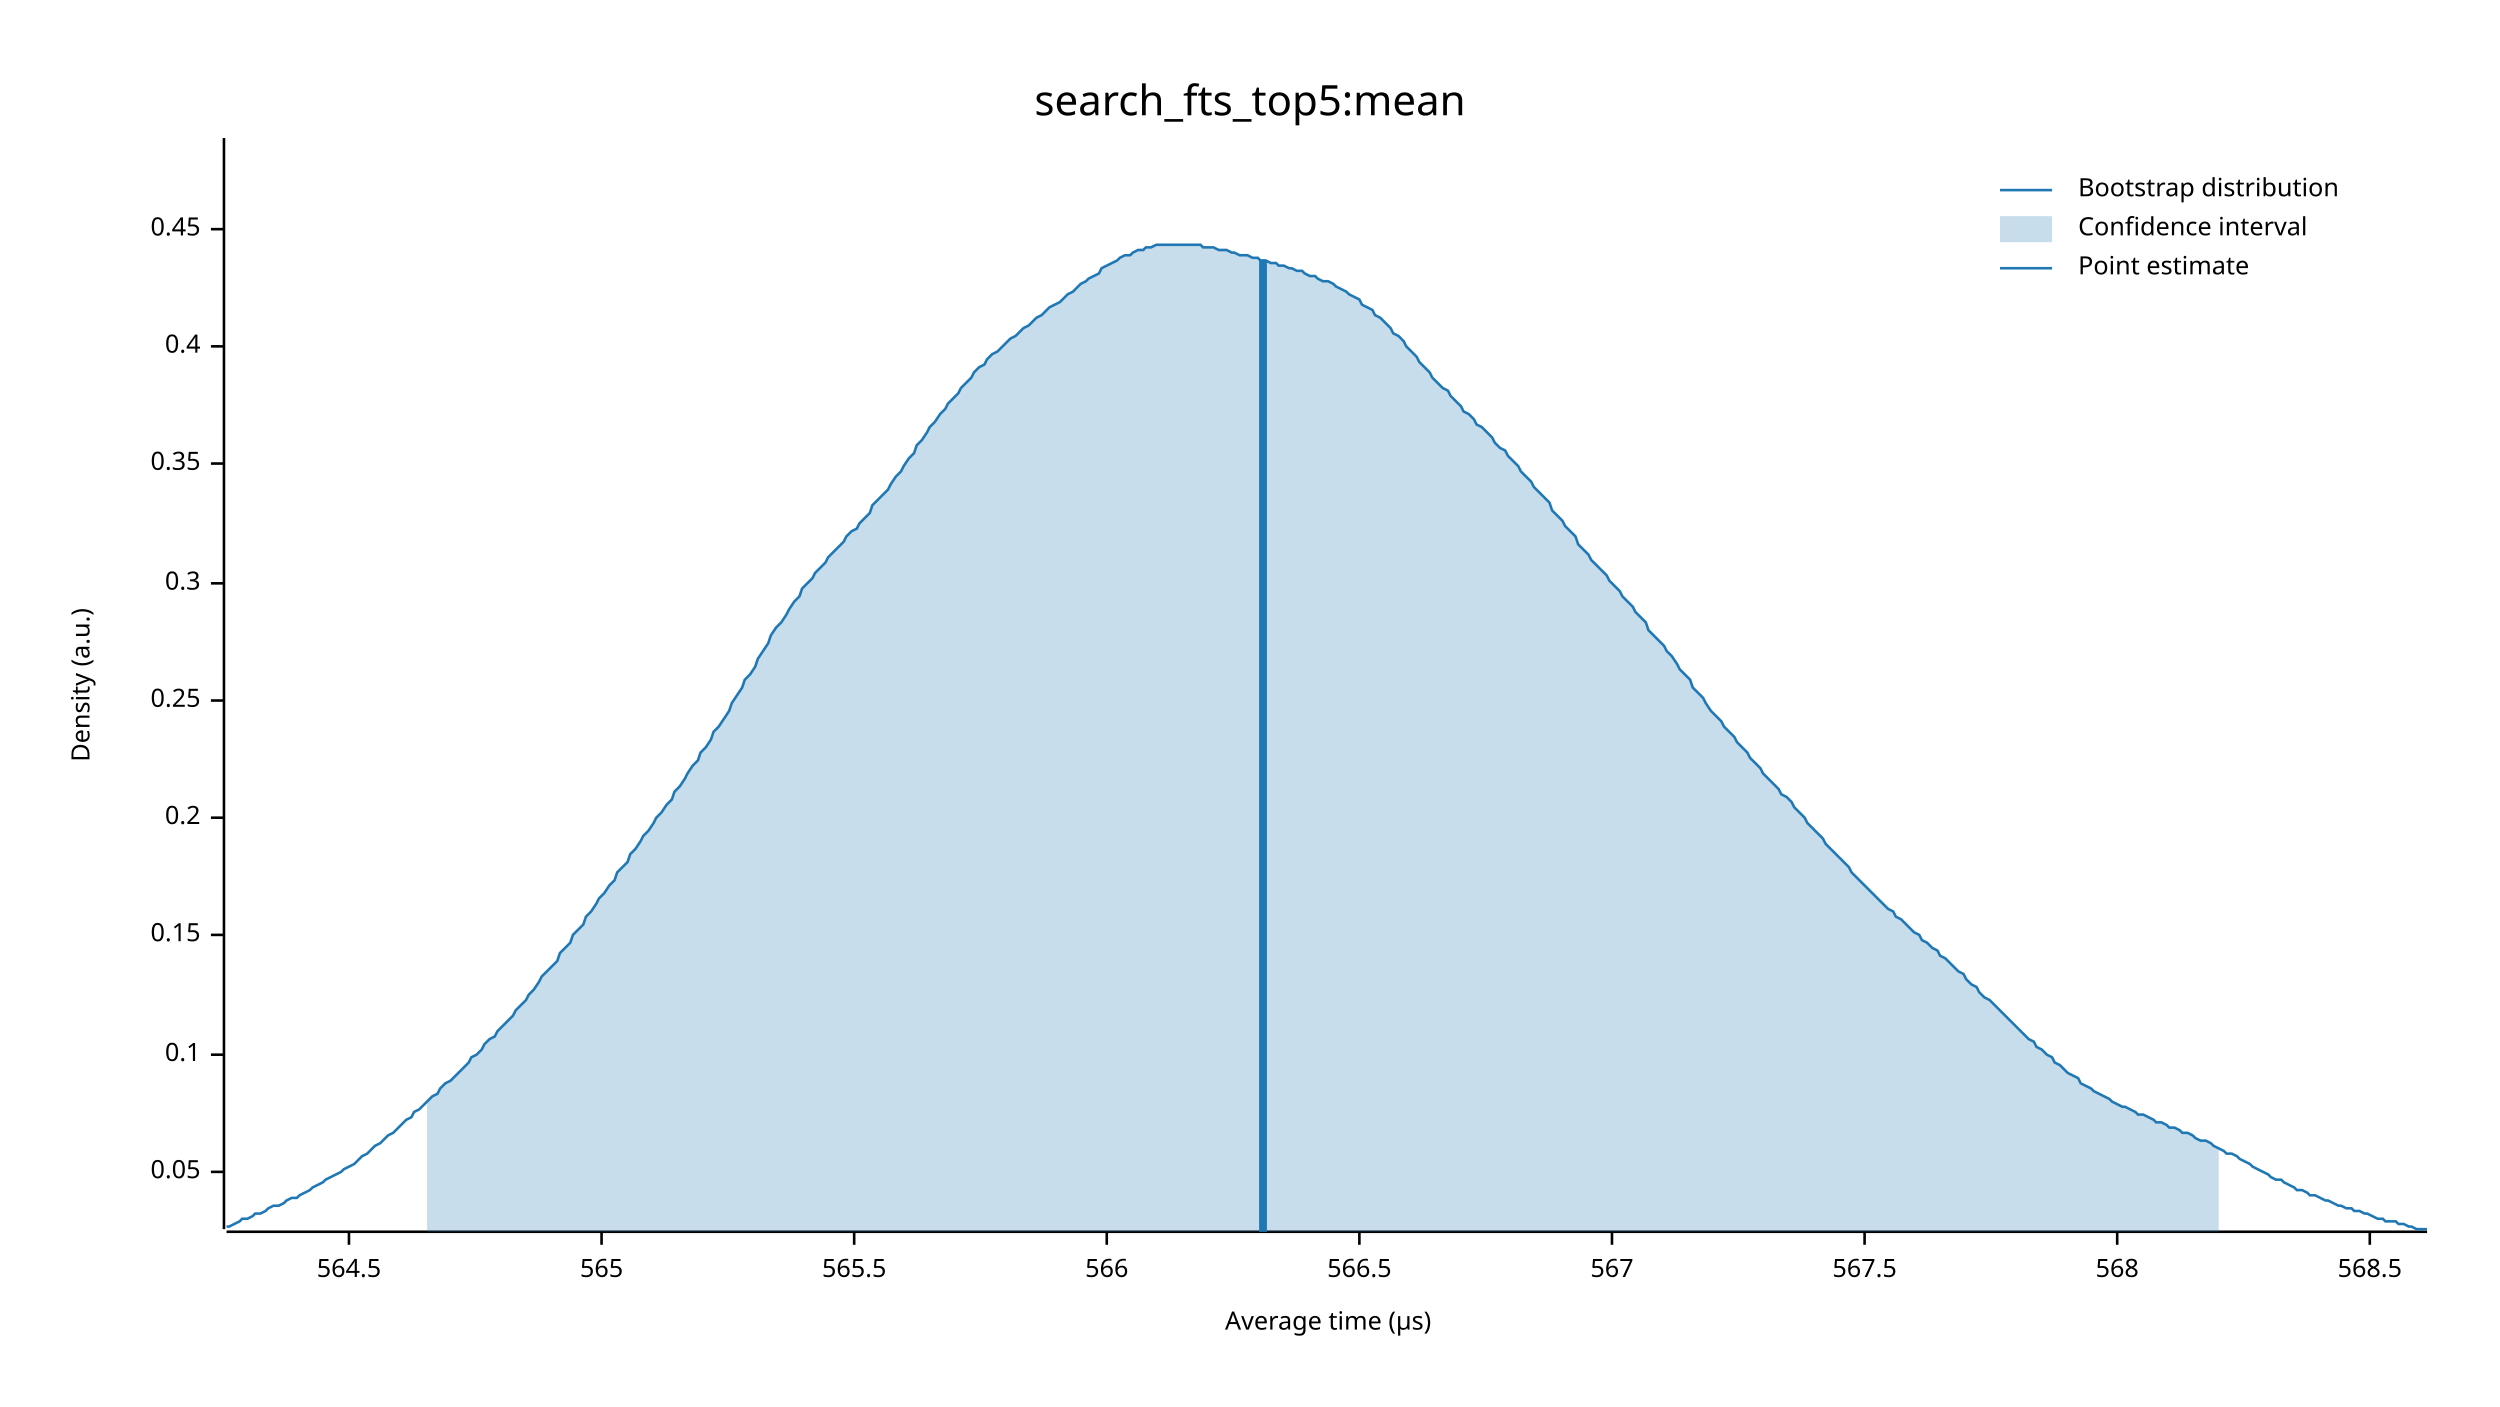
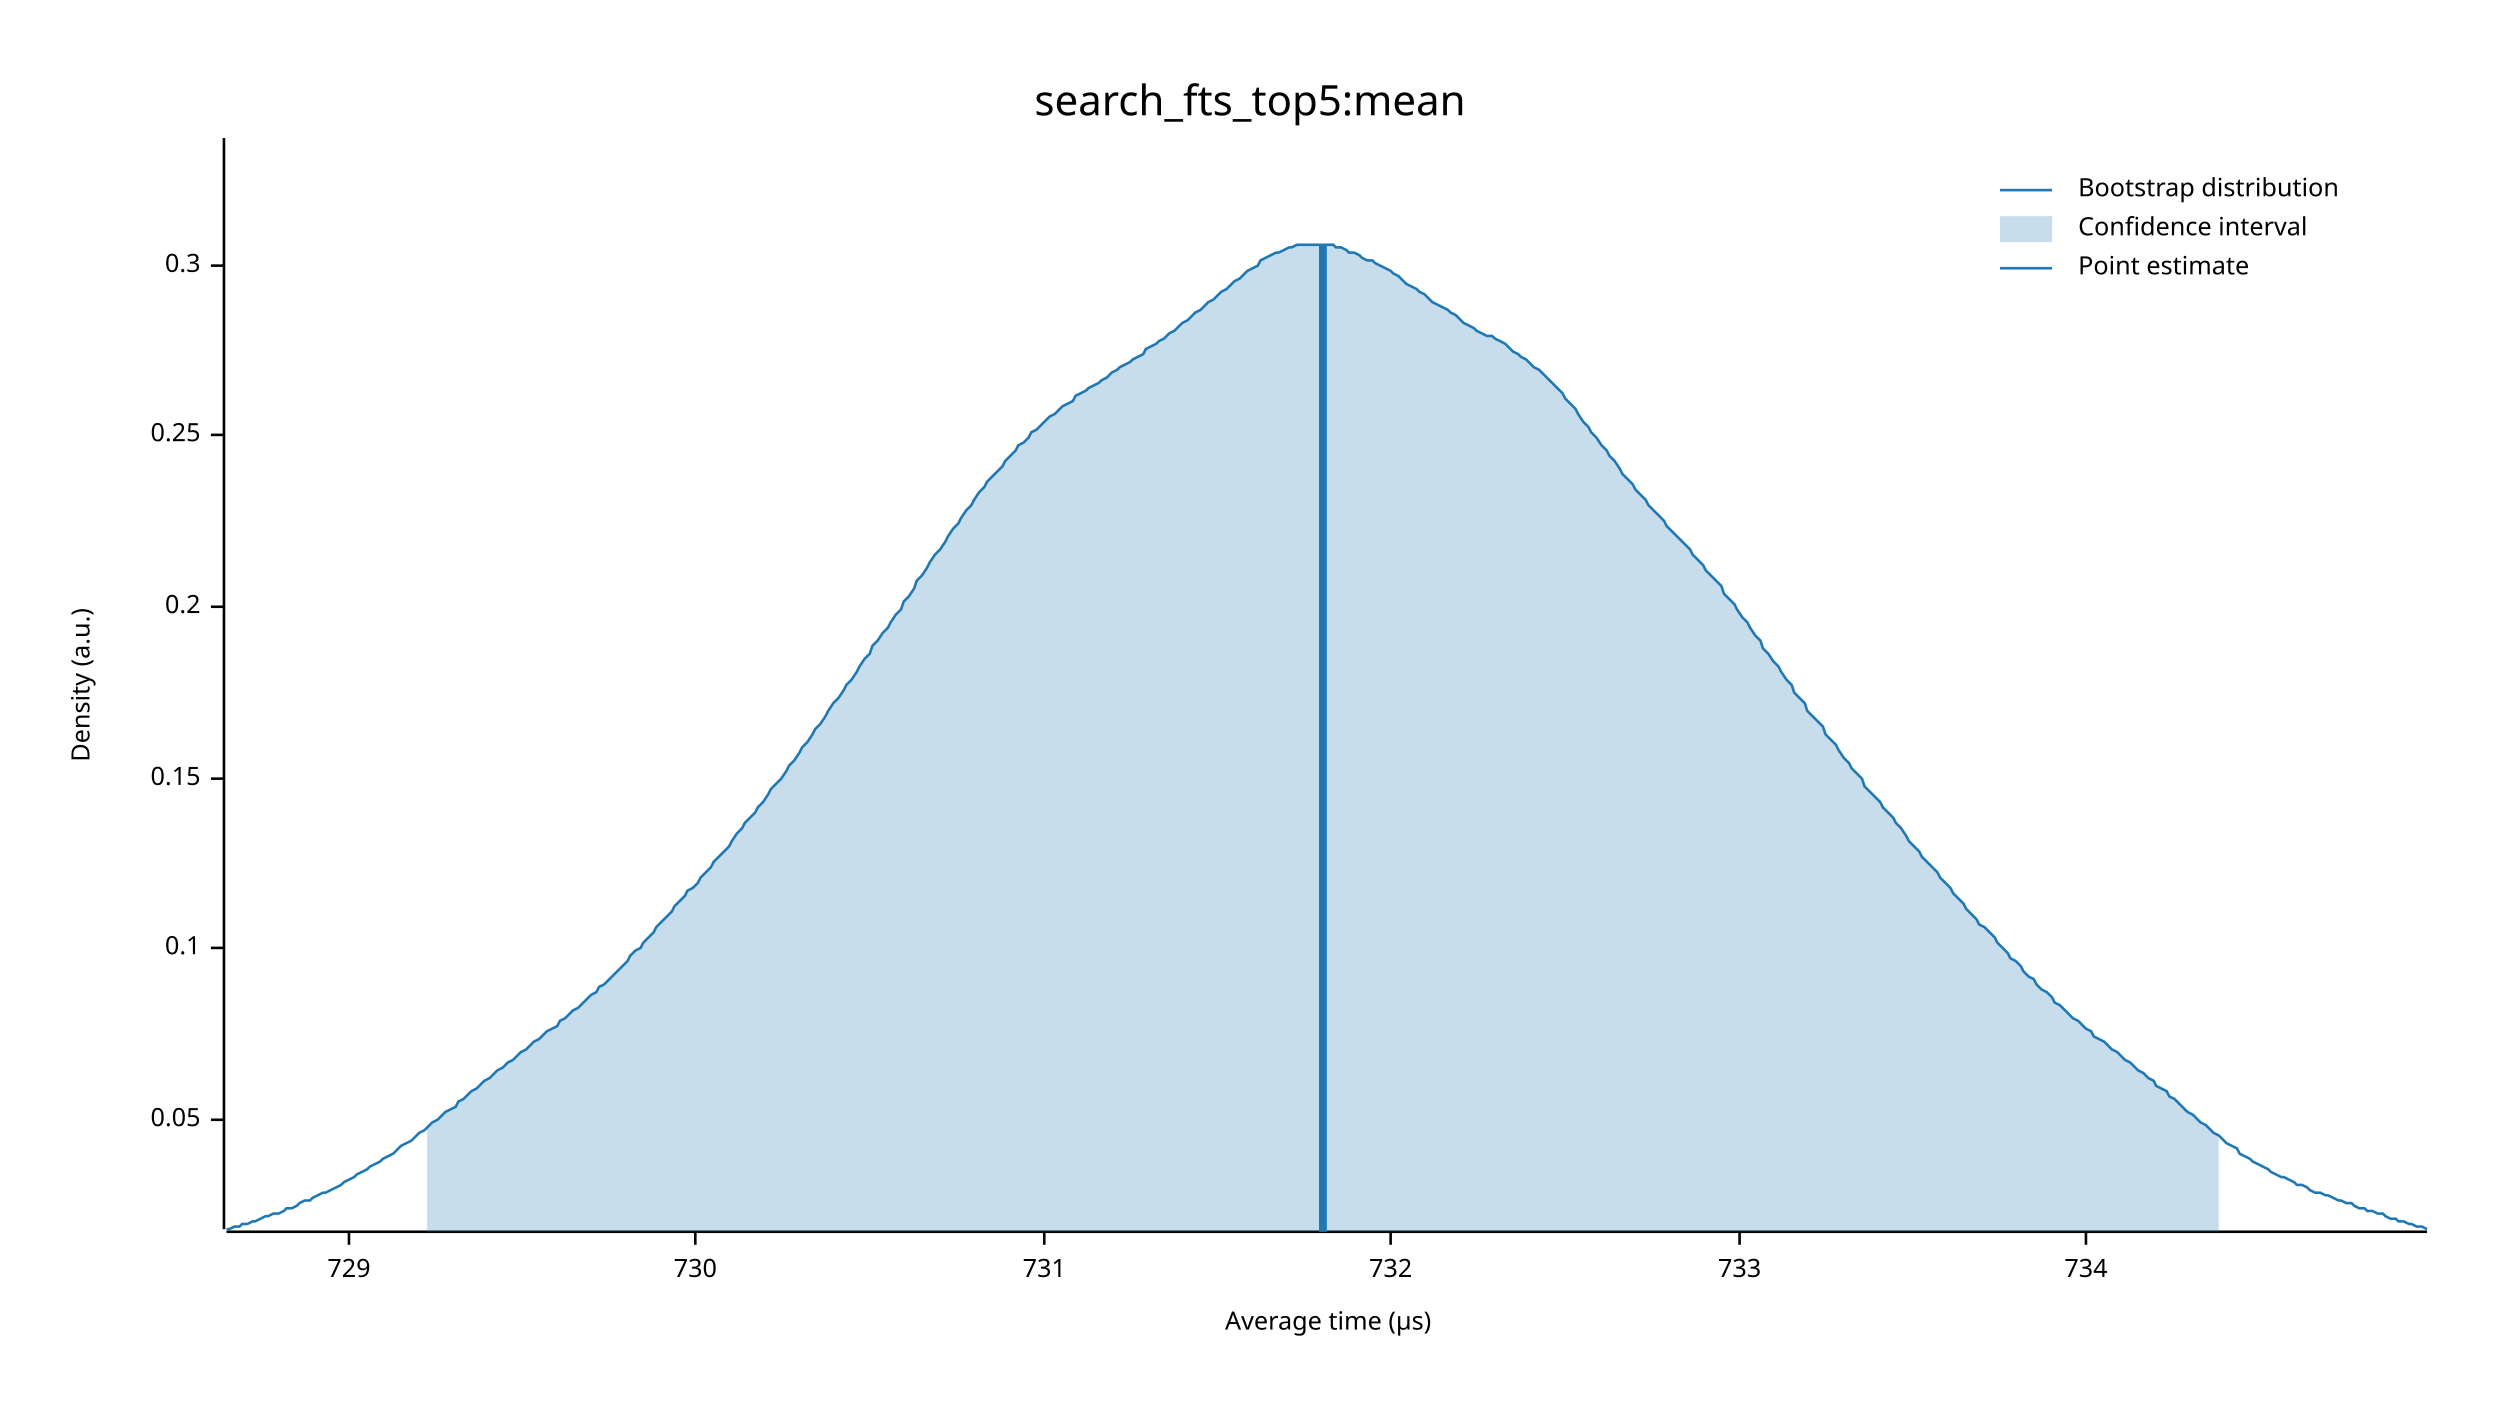
<svg xmlns="http://www.w3.org/2000/svg" width="960" height="540" viewBox="0 0 960 540">
  <text x="480" y="32" dy="0.76em" text-anchor="middle" font-family="sans-serif" font-size="16.129" opacity="1" fill="#000000">
search_fts_top5:mean
</text>
  <text x="27" y="263" dy="0.76em" text-anchor="middle" font-family="sans-serif" font-size="9.677" opacity="1" fill="#000000" transform="rotate(270, 27, 263)">
Density (a.u.)
</text>
  <text x="510" y="513" dy="-0.5ex" text-anchor="middle" font-family="sans-serif" font-size="9.677" opacity="1" fill="#000000">
Average time (µs)
</text>
  <polyline fill="none" opacity="1" stroke="#000000" stroke-width="1" points="86,53 86,472 " />
-   <text x="77" y="450" dy="0.5ex" text-anchor="end" font-family="sans-serif" font-size="9.677" opacity="1" fill="#000000">
+   <text x="77" y="430" dy="0.5ex" text-anchor="end" font-family="sans-serif" font-size="9.677" opacity="1" fill="#000000">
0.05
</text>
-   <polyline fill="none" opacity="1" stroke="#000000" stroke-width="1" points="81,450 86,450 " />
-   <text x="77" y="405" dy="0.5ex" text-anchor="end" font-family="sans-serif" font-size="9.677" opacity="1" fill="#000000">
+   <polyline fill="none" opacity="1" stroke="#000000" stroke-width="1" points="81,430 86,430 " />
+   <text x="77" y="364" dy="0.5ex" text-anchor="end" font-family="sans-serif" font-size="9.677" opacity="1" fill="#000000">
0.1
</text>
-   <polyline fill="none" opacity="1" stroke="#000000" stroke-width="1" points="81,405 86,405 " />
-   <text x="77" y="359" dy="0.5ex" text-anchor="end" font-family="sans-serif" font-size="9.677" opacity="1" fill="#000000">
+   <polyline fill="none" opacity="1" stroke="#000000" stroke-width="1" points="81,364 86,364 " />
+   <text x="77" y="299" dy="0.5ex" text-anchor="end" font-family="sans-serif" font-size="9.677" opacity="1" fill="#000000">
0.15
</text>
-   <polyline fill="none" opacity="1" stroke="#000000" stroke-width="1" points="81,359 86,359 " />
-   <text x="77" y="314" dy="0.5ex" text-anchor="end" font-family="sans-serif" font-size="9.677" opacity="1" fill="#000000">
+   <polyline fill="none" opacity="1" stroke="#000000" stroke-width="1" points="81,299 86,299 " />
+   <text x="77" y="233" dy="0.5ex" text-anchor="end" font-family="sans-serif" font-size="9.677" opacity="1" fill="#000000">
0.2
</text>
-   <polyline fill="none" opacity="1" stroke="#000000" stroke-width="1" points="81,314 86,314 " />
-   <text x="77" y="269" dy="0.5ex" text-anchor="end" font-family="sans-serif" font-size="9.677" opacity="1" fill="#000000">
+   <polyline fill="none" opacity="1" stroke="#000000" stroke-width="1" points="81,233 86,233 " />
+   <text x="77" y="167" dy="0.5ex" text-anchor="end" font-family="sans-serif" font-size="9.677" opacity="1" fill="#000000">
0.25
</text>
-   <polyline fill="none" opacity="1" stroke="#000000" stroke-width="1" points="81,269 86,269 " />
-   <text x="77" y="224" dy="0.5ex" text-anchor="end" font-family="sans-serif" font-size="9.677" opacity="1" fill="#000000">
+   <polyline fill="none" opacity="1" stroke="#000000" stroke-width="1" points="81,167 86,167 " />
+   <text x="77" y="102" dy="0.5ex" text-anchor="end" font-family="sans-serif" font-size="9.677" opacity="1" fill="#000000">
0.3
</text>
-   <polyline fill="none" opacity="1" stroke="#000000" stroke-width="1" points="81,224 86,224 " />
-   <text x="77" y="178" dy="0.5ex" text-anchor="end" font-family="sans-serif" font-size="9.677" opacity="1" fill="#000000">
- 0.35
- </text>
-   <polyline fill="none" opacity="1" stroke="#000000" stroke-width="1" points="81,178 86,178 " />
-   <text x="77" y="133" dy="0.5ex" text-anchor="end" font-family="sans-serif" font-size="9.677" opacity="1" fill="#000000">
- 0.4
- </text>
-   <polyline fill="none" opacity="1" stroke="#000000" stroke-width="1" points="81,133 86,133 " />
-   <text x="77" y="88" dy="0.5ex" text-anchor="end" font-family="sans-serif" font-size="9.677" opacity="1" fill="#000000">
- 0.45
- </text>
-   <polyline fill="none" opacity="1" stroke="#000000" stroke-width="1" points="81,88 86,88 " />
+   <polyline fill="none" opacity="1" stroke="#000000" stroke-width="1" points="81,102 86,102 " />
  <polyline fill="none" opacity="1" stroke="#000000" stroke-width="1" points="87,473 932,473 " />
  <text x="134" y="483" dy="0.76em" text-anchor="middle" font-family="sans-serif" font-size="9.677" opacity="1" fill="#000000">
- 564.5
+ 729
</text>
  <polyline fill="none" opacity="1" stroke="#000000" stroke-width="1" points="134,473 134,478 " />
-   <text x="231" y="483" dy="0.76em" text-anchor="middle" font-family="sans-serif" font-size="9.677" opacity="1" fill="#000000">
- 565
+   <text x="267" y="483" dy="0.76em" text-anchor="middle" font-family="sans-serif" font-size="9.677" opacity="1" fill="#000000">
+ 730
</text>
-   <polyline fill="none" opacity="1" stroke="#000000" stroke-width="1" points="231,473 231,478 " />
-   <text x="328" y="483" dy="0.76em" text-anchor="middle" font-family="sans-serif" font-size="9.677" opacity="1" fill="#000000">
- 565.5
+   <polyline fill="none" opacity="1" stroke="#000000" stroke-width="1" points="267,473 267,478 " />
+   <text x="401" y="483" dy="0.76em" text-anchor="middle" font-family="sans-serif" font-size="9.677" opacity="1" fill="#000000">
+ 731
</text>
-   <polyline fill="none" opacity="1" stroke="#000000" stroke-width="1" points="328,473 328,478 " />
-   <text x="425" y="483" dy="0.76em" text-anchor="middle" font-family="sans-serif" font-size="9.677" opacity="1" fill="#000000">
- 566
+   <polyline fill="none" opacity="1" stroke="#000000" stroke-width="1" points="401,473 401,478 " />
+   <text x="534" y="483" dy="0.76em" text-anchor="middle" font-family="sans-serif" font-size="9.677" opacity="1" fill="#000000">
+ 732
</text>
-   <polyline fill="none" opacity="1" stroke="#000000" stroke-width="1" points="425,473 425,478 " />
-   <text x="522" y="483" dy="0.76em" text-anchor="middle" font-family="sans-serif" font-size="9.677" opacity="1" fill="#000000">
- 566.5
+   <polyline fill="none" opacity="1" stroke="#000000" stroke-width="1" points="534,473 534,478 " />
+   <text x="668" y="483" dy="0.76em" text-anchor="middle" font-family="sans-serif" font-size="9.677" opacity="1" fill="#000000">
+ 733
</text>
-   <polyline fill="none" opacity="1" stroke="#000000" stroke-width="1" points="522,473 522,478 " />
-   <text x="619" y="483" dy="0.76em" text-anchor="middle" font-family="sans-serif" font-size="9.677" opacity="1" fill="#000000">
- 567
+   <polyline fill="none" opacity="1" stroke="#000000" stroke-width="1" points="668,473 668,478 " />
+   <text x="801" y="483" dy="0.76em" text-anchor="middle" font-family="sans-serif" font-size="9.677" opacity="1" fill="#000000">
+ 734
</text>
-   <polyline fill="none" opacity="1" stroke="#000000" stroke-width="1" points="619,473 619,478 " />
-   <text x="716" y="483" dy="0.76em" text-anchor="middle" font-family="sans-serif" font-size="9.677" opacity="1" fill="#000000">
- 567.5
- </text>
-   <polyline fill="none" opacity="1" stroke="#000000" stroke-width="1" points="716,473 716,478 " />
-   <text x="813" y="483" dy="0.76em" text-anchor="middle" font-family="sans-serif" font-size="9.677" opacity="1" fill="#000000">
- 568
- </text>
-   <polyline fill="none" opacity="1" stroke="#000000" stroke-width="1" points="813,473 813,478 " />
-   <text x="910" y="483" dy="0.76em" text-anchor="middle" font-family="sans-serif" font-size="9.677" opacity="1" fill="#000000">
- 568.5
- </text>
-   <polyline fill="none" opacity="1" stroke="#000000" stroke-width="1" points="910,473 910,478 " />
-   <polyline fill="none" opacity="1" stroke="#1F78B4" stroke-width="1" points="87,471 88,471 90,470 92,469 93,468 95,468 97,467 98,466 100,466 102,465 103,464 105,463 107,463 109,462 110,461 112,460 114,460 115,459 117,458 119,457 120,456 122,455 124,454 125,453 127,452 129,451 131,450 132,449 134,448 136,447 137,446 139,444 141,443 142,442 144,440 146,439 147,438 149,436 151,435 153,433 154,432 156,430 158,429 159,427 161,426 163,424 164,423 166,421 168,420 169,418 171,416 173,415 175,413 176,412 178,410 180,408 181,406 183,405 185,403 186,401 188,399 190,398 191,396 193,394 195,392 197,390 198,388 200,386 202,384 203,382 205,380 207,377 208,375 210,373 212,371 214,369 215,366 217,364 219,362 220,359 222,357 224,355 225,352 227,350 229,347 230,345 232,343 234,340 236,338 237,335 239,333 241,331 242,328 244,326 246,323 247,321 249,319 251,316 252,314 254,312 256,309 258,307 259,304 261,302 263,299 264,297 266,294 268,292 269,289 271,287 273,284 274,281 276,279 278,276 280,273 281,270 283,267 285,264 286,261 288,259 290,256 291,253 293,250 295,247 296,244 298,241 300,239 302,236 303,234 305,231 307,229 308,226 310,224 312,222 313,220 315,218 317,216 318,214 320,212 322,210 324,208 325,206 327,204 329,203 330,201 332,199 334,197 335,194 337,192 339,190 341,188 342,186 344,183 346,181 347,179 349,176 351,174 352,171 354,169 356,166 357,164 359,162 361,159 363,157 364,155 366,153 368,151 369,149 371,147 373,145 374,143 376,141 378,140 379,138 381,136 383,135 385,133 386,132 388,130 390,129 391,128 393,126 395,125 396,124 398,122 400,121 401,120 403,118 405,117 407,116 408,115 410,113 412,112 413,111 415,109 417,108 418,107 420,106 422,105 423,103 425,102 427,101 429,100 430,99 432,98 434,98 435,97 437,96 439,96 440,95 442,95 444,94 445,94 447,94 449,94 451,94 452,94 454,94 456,94 457,94 459,94 461,94 462,95 464,95 466,95 468,96 469,96 471,96 473,97 474,97 476,98 478,98 479,98 481,99 483,99 484,100 486,100 488,101 490,101 491,102 493,102 495,103 496,103 498,104 500,104 501,105 503,106 505,106 506,107 508,108 510,108 512,109 513,110 515,111 517,112 518,113 520,114 522,115 523,117 525,118 527,119 528,121 530,122 532,124 534,126 535,128 537,129 539,131 540,133 542,135 544,137 545,139 547,141 549,143 550,145 552,147 554,149 556,150 557,152 559,154 561,156 562,158 564,159 566,161 567,163 569,164 571,166 573,168 574,170 576,172 578,173 579,175 581,177 583,179 584,181 586,183 588,185 589,187 591,189 593,191 595,193 596,196 598,198 600,200 601,202 603,204 605,206 606,209 608,211 610,213 611,215 613,217 615,219 617,221 618,223 620,225 622,227 623,229 625,231 627,233 628,235 630,237 632,239 633,242 635,244 637,246 639,248 640,250 642,252 644,255 645,257 647,259 649,261 650,264 652,266 654,268 655,270 657,273 659,275 661,277 662,279 664,281 666,283 667,285 669,287 671,289 672,291 674,293 676,295 677,297 679,299 681,301 683,303 684,305 686,306 688,308 689,310 691,312 693,314 694,316 696,318 698,320 700,322 701,324 703,326 705,328 706,329 708,331 710,333 711,335 713,337 715,339 716,340 718,342 720,344 722,346 723,347 725,349 727,350 728,352 730,353 732,355 733,356 735,358 737,359 738,361 740,362 742,364 744,365 745,367 747,368 749,370 750,371 752,373 754,374 755,376 757,378 759,379 760,381 762,383 764,384 766,386 767,387 769,389 771,391 772,392 774,394 776,396 777,397 779,399 781,400 782,402 784,403 786,405 788,406 789,408 791,409 793,411 794,412 796,413 798,414 799,416 801,417 803,418 804,419 806,420 808,421 810,422 811,423 813,424 815,425 816,425 818,426 820,427 821,428 823,428 825,429 827,430 828,431 830,431 832,432 833,433 835,433 837,434 838,435 840,435 842,436 843,437 845,438 847,438 849,439 850,440 852,441 854,442 855,443 857,443 859,444 860,445 862,446 864,447 865,448 867,449 869,450 871,451 872,452 874,453 876,453 877,454 879,455 881,456 882,457 884,457 886,458 887,459 889,459 891,460 893,461 894,461 896,462 898,463 899,463 901,464 903,464 904,465 906,465 908,466 909,466 911,467 913,468 915,468 916,469 918,469 920,469 921,470 923,470 925,471 926,471 928,472 930,472 932,472 " />
-   <polygon opacity="0.25" fill="#1F78B4" points="164,423 166,421 168,420 169,418 171,416 173,415 175,413 176,412 178,410 180,408 181,406 183,405 185,403 186,401 188,399 190,398 191,396 193,394 195,392 197,390 198,388 200,386 202,384 203,382 205,380 207,377 208,375 210,373 212,371 214,369 215,366 217,364 219,362 220,359 222,357 224,355 225,352 227,350 229,347 230,345 232,343 234,340 236,338 237,335 239,333 241,331 242,328 244,326 246,323 247,321 249,319 251,316 252,314 254,312 256,309 258,307 259,304 261,302 263,299 264,297 266,294 268,292 269,289 271,287 273,284 274,281 276,279 278,276 280,273 281,270 283,267 285,264 286,261 288,259 290,256 291,253 293,250 295,247 296,244 298,241 300,239 302,236 303,234 305,231 307,229 308,226 310,224 312,222 313,220 315,218 317,216 318,214 320,212 322,210 324,208 325,206 327,204 329,203 330,201 332,199 334,197 335,194 337,192 339,190 341,188 342,186 344,183 346,181 347,179 349,176 351,174 352,171 354,169 356,166 357,164 359,162 361,159 363,157 364,155 366,153 368,151 369,149 371,147 373,145 374,143 376,141 378,140 379,138 381,136 383,135 385,133 386,132 388,130 390,129 391,128 393,126 395,125 396,124 398,122 400,121 401,120 403,118 405,117 407,116 408,115 410,113 412,112 413,111 415,109 417,108 418,107 420,106 422,105 423,103 425,102 427,101 429,100 430,99 432,98 434,98 435,97 437,96 439,96 440,95 442,95 444,94 445,94 447,94 449,94 451,94 452,94 454,94 456,94 457,94 459,94 461,94 462,95 464,95 466,95 468,96 469,96 471,96 473,97 474,97 476,98 478,98 479,98 481,99 483,99 484,100 486,100 488,101 490,101 491,102 493,102 495,103 496,103 498,104 500,104 501,105 503,106 505,106 506,107 508,108 510,108 512,109 513,110 515,111 517,112 518,113 520,114 522,115 523,117 525,118 527,119 528,121 530,122 532,124 534,126 535,128 537,129 539,131 540,133 542,135 544,137 545,139 547,141 549,143 550,145 552,147 554,149 556,150 557,152 559,154 561,156 562,158 564,159 566,161 567,163 569,164 571,166 573,168 574,170 576,172 578,173 579,175 581,177 583,179 584,181 586,183 588,185 589,187 591,189 593,191 595,193 596,196 598,198 600,200 601,202 603,204 605,206 606,209 608,211 610,213 611,215 613,217 615,219 617,221 618,223 620,225 622,227 623,229 625,231 627,233 628,235 630,237 632,239 633,242 635,244 637,246 639,248 640,250 642,252 644,255 645,257 647,259 649,261 650,264 652,266 654,268 655,270 657,273 659,275 661,277 662,279 664,281 666,283 667,285 669,287 671,289 672,291 674,293 676,295 677,297 679,299 681,301 683,303 684,305 686,306 688,308 689,310 691,312 693,314 694,316 696,318 698,320 700,322 701,324 703,326 705,328 706,329 708,331 710,333 711,335 713,337 715,339 716,340 718,342 720,344 722,346 723,347 725,349 727,350 728,352 730,353 732,355 733,356 735,358 737,359 738,361 740,362 742,364 744,365 745,367 747,368 749,370 750,371 752,373 754,374 755,376 757,378 759,379 760,381 762,383 764,384 766,386 767,387 769,389 771,391 772,392 774,394 776,396 777,397 779,399 781,400 782,402 784,403 786,405 788,406 789,408 791,409 793,411 794,412 796,413 798,414 799,416 801,417 803,418 804,419 806,420 808,421 810,422 811,423 813,424 815,425 816,425 818,426 820,427 821,428 823,428 825,429 827,430 828,431 830,431 832,432 833,433 835,433 837,434 838,435 840,435 842,436 843,437 845,438 847,438 849,439 850,440 852,441 852,473 164,473 " />
-   <polyline fill="none" opacity="1" stroke="#1F78B4" stroke-width="3" points="485,473 485,100 " />
+   <polyline fill="none" opacity="1" stroke="#000000" stroke-width="1" points="801,473 801,478 " />
+   <polyline fill="none" opacity="1" stroke="#1F78B4" stroke-width="1" points="87,472 88,472 90,471 92,471 93,470 95,470 97,469 98,469 100,468 102,467 103,467 105,466 107,466 109,465 110,464 112,464 114,463 115,462 117,461 119,461 120,460 122,459 124,458 125,458 127,457 129,456 131,455 132,454 134,453 136,452 137,451 139,450 141,449 142,448 144,447 146,446 147,445 149,444 151,443 153,441 154,440 156,439 158,438 159,437 161,435 163,434 164,433 166,431 168,430 169,429 171,427 173,426 175,425 176,423 178,422 180,420 181,419 183,418 185,416 186,415 188,414 190,412 191,411 193,410 195,408 197,407 198,406 200,404 202,403 203,402 205,400 207,399 208,398 210,396 212,395 214,394 215,392 217,391 219,389 220,388 222,387 224,385 225,384 227,382 229,381 230,379 232,378 234,376 236,374 237,373 239,371 241,369 242,367 244,365 246,364 247,362 249,360 251,358 252,356 254,354 256,352 258,350 259,348 261,346 263,344 264,342 266,341 268,339 269,337 271,335 273,333 274,331 276,329 278,327 280,325 281,323 283,320 285,318 286,316 288,314 290,312 291,310 293,308 295,305 296,303 298,301 300,299 302,296 303,294 305,292 307,289 308,287 310,285 312,282 313,280 315,278 317,275 318,273 320,270 322,268 324,265 325,263 327,261 329,258 330,256 332,253 334,251 335,248 337,246 339,243 341,241 342,239 344,236 346,234 347,231 349,229 351,226 352,223 354,221 356,218 357,216 359,213 361,211 363,208 364,206 366,203 368,201 369,199 371,196 373,194 374,192 376,189 378,187 379,185 381,183 383,181 385,179 386,177 388,175 390,173 391,171 393,170 395,168 396,166 398,165 400,163 401,162 403,160 405,159 407,157 408,156 410,155 412,154 413,152 415,151 417,150 418,149 420,148 422,147 423,146 425,145 427,143 429,142 430,141 432,140 434,139 435,138 437,137 439,136 440,134 442,133 444,132 445,131 447,130 449,128 451,127 452,126 454,124 456,123 457,122 459,120 461,119 462,118 464,116 466,115 468,113 469,112 471,111 473,109 474,108 476,107 478,105 479,104 481,103 483,102 484,100 486,99 488,98 490,97 491,97 493,96 495,95 496,95 498,94 500,94 501,94 503,94 505,94 506,94 508,94 510,94 512,94 513,95 515,95 517,96 518,97 520,97 522,98 523,99 525,100 527,100 528,101 530,102 532,103 534,104 535,105 537,106 539,108 540,109 542,110 544,111 545,112 547,113 549,115 550,116 552,117 554,118 556,119 557,120 559,121 561,123 562,124 564,125 566,126 567,127 569,128 571,129 573,129 574,130 576,131 578,132 579,133 581,135 583,136 584,137 586,138 588,140 589,141 591,142 593,144 595,146 596,147 598,149 600,151 601,153 603,155 605,157 606,159 608,162 610,164 611,166 613,168 615,171 617,173 618,175 620,177 622,180 623,182 625,184 627,186 628,188 630,190 632,192 633,194 635,196 637,198 639,200 640,202 642,204 644,206 645,207 647,209 649,211 650,213 652,215 654,217 655,219 657,221 659,223 661,225 662,228 664,230 666,232 667,234 669,237 671,239 672,241 674,244 676,246 677,249 679,251 681,254 683,256 684,258 686,261 688,263 689,266 691,268 693,270 694,273 696,275 698,277 700,279 701,282 703,284 705,286 706,288 708,291 710,293 711,295 713,297 715,299 716,302 718,304 720,306 722,308 723,310 725,312 727,314 728,316 730,318 732,321 733,323 735,325 737,327 738,329 740,331 742,333 744,335 745,337 747,339 749,341 750,343 752,345 754,347 755,349 757,351 759,353 760,355 762,356 764,358 766,360 767,362 769,364 771,366 772,368 774,369 776,371 777,373 779,375 781,376 782,378 784,380 786,381 788,383 789,385 791,386 793,388 794,389 796,391 798,392 799,393 801,395 803,396 804,398 806,399 808,400 810,402 811,403 813,404 815,406 816,407 818,408 820,410 821,411 823,412 825,414 827,415 828,417 830,418 832,419 833,421 835,422 837,424 838,425 840,427 842,428 843,429 845,431 847,432 849,434 850,435 852,436 854,438 855,439 857,440 859,441 860,443 862,444 864,445 865,446 867,447 869,448 871,449 872,450 874,451 876,452 877,452 879,453 881,454 882,455 884,455 886,456 887,457 889,458 891,458 893,459 894,459 896,460 898,461 899,461 901,462 903,462 904,463 906,464 908,464 909,465 911,465 913,466 915,466 916,467 918,468 920,468 921,469 923,469 925,470 926,470 928,471 930,471 932,472 " />
+   <polygon opacity="0.25" fill="#1F78B4" points="164,433 166,431 168,430 169,429 171,427 173,426 175,425 176,423 178,422 180,420 181,419 183,418 185,416 186,415 188,414 190,412 191,411 193,410 195,408 197,407 198,406 200,404 202,403 203,402 205,400 207,399 208,398 210,396 212,395 214,394 215,392 217,391 219,389 220,388 222,387 224,385 225,384 227,382 229,381 230,379 232,378 234,376 236,374 237,373 239,371 241,369 242,367 244,365 246,364 247,362 249,360 251,358 252,356 254,354 256,352 258,350 259,348 261,346 263,344 264,342 266,341 268,339 269,337 271,335 273,333 274,331 276,329 278,327 280,325 281,323 283,320 285,318 286,316 288,314 290,312 291,310 293,308 295,305 296,303 298,301 300,299 302,296 303,294 305,292 307,289 308,287 310,285 312,282 313,280 315,278 317,275 318,273 320,270 322,268 324,265 325,263 327,261 329,258 330,256 332,253 334,251 335,248 337,246 339,243 341,241 342,239 344,236 346,234 347,231 349,229 351,226 352,223 354,221 356,218 357,216 359,213 361,211 363,208 364,206 366,203 368,201 369,199 371,196 373,194 374,192 376,189 378,187 379,185 381,183 383,181 385,179 386,177 388,175 390,173 391,171 393,170 395,168 396,166 398,165 400,163 401,162 403,160 405,159 407,157 408,156 410,155 412,154 413,152 415,151 417,150 418,149 420,148 422,147 423,146 425,145 427,143 429,142 430,141 432,140 434,139 435,138 437,137 439,136 440,134 442,133 444,132 445,131 447,130 449,128 451,127 452,126 454,124 456,123 457,122 459,120 461,119 462,118 464,116 466,115 468,113 469,112 471,111 473,109 474,108 476,107 478,105 479,104 481,103 483,102 484,100 486,99 488,98 490,97 491,97 493,96 495,95 496,95 498,94 500,94 501,94 503,94 505,94 506,94 508,94 510,94 512,94 513,95 515,95 517,96 518,97 520,97 522,98 523,99 525,100 527,100 528,101 530,102 532,103 534,104 535,105 537,106 539,108 540,109 542,110 544,111 545,112 547,113 549,115 550,116 552,117 554,118 556,119 557,120 559,121 561,123 562,124 564,125 566,126 567,127 569,128 571,129 573,129 574,130 576,131 578,132 579,133 581,135 583,136 584,137 586,138 588,140 589,141 591,142 593,144 595,146 596,147 598,149 600,151 601,153 603,155 605,157 606,159 608,162 610,164 611,166 613,168 615,171 617,173 618,175 620,177 622,180 623,182 625,184 627,186 628,188 630,190 632,192 633,194 635,196 637,198 639,200 640,202 642,204 644,206 645,207 647,209 649,211 650,213 652,215 654,217 655,219 657,221 659,223 661,225 662,228 664,230 666,232 667,234 669,237 671,239 672,241 674,244 676,246 677,249 679,251 681,254 683,256 684,258 686,261 688,263 689,266 691,268 693,270 694,273 696,275 698,277 700,279 701,282 703,284 705,286 706,288 708,291 710,293 711,295 713,297 715,299 716,302 718,304 720,306 722,308 723,310 725,312 727,314 728,316 730,318 732,321 733,323 735,325 737,327 738,329 740,331 742,333 744,335 745,337 747,339 749,341 750,343 752,345 754,347 755,349 757,351 759,353 760,355 762,356 764,358 766,360 767,362 769,364 771,366 772,368 774,369 776,371 777,373 779,375 781,376 782,378 784,380 786,381 788,383 789,385 791,386 793,388 794,389 796,391 798,392 799,393 801,395 803,396 804,398 806,399 808,400 810,402 811,403 813,404 815,406 816,407 818,408 820,410 821,411 823,412 825,414 827,415 828,417 830,418 832,419 833,421 835,422 837,424 838,425 840,427 842,428 843,429 845,431 847,432 849,434 850,435 852,436 852,473 164,473 " />
+   <polyline fill="none" opacity="1" stroke="#1F78B4" stroke-width="3" points="508,473 508,94 " />
  <text x="798" y="68" dy="0.76em" text-anchor="start" font-family="sans-serif" font-size="9.677" opacity="1" fill="#000000">
Bootstrap distribution
</text>
  <text x="798" y="83" dy="0.76em" text-anchor="start" font-family="sans-serif" font-size="9.677" opacity="1" fill="#000000">
Confidence interval
</text>
  <text x="798" y="98" dy="0.76em" text-anchor="start" font-family="sans-serif" font-size="9.677" opacity="1" fill="#000000">
Point estimate
</text>
  <polyline fill="none" opacity="1" stroke="#1F78B4" stroke-width="1" points="768,73 788,73 " />
  <rect x="768" y="83" width="20" height="10" opacity="0.25" fill="#1F78B4" stroke="none" />
  <polyline fill="none" opacity="1" stroke="#1F78B4" stroke-width="1" points="768,103 788,103 " />
</svg>
